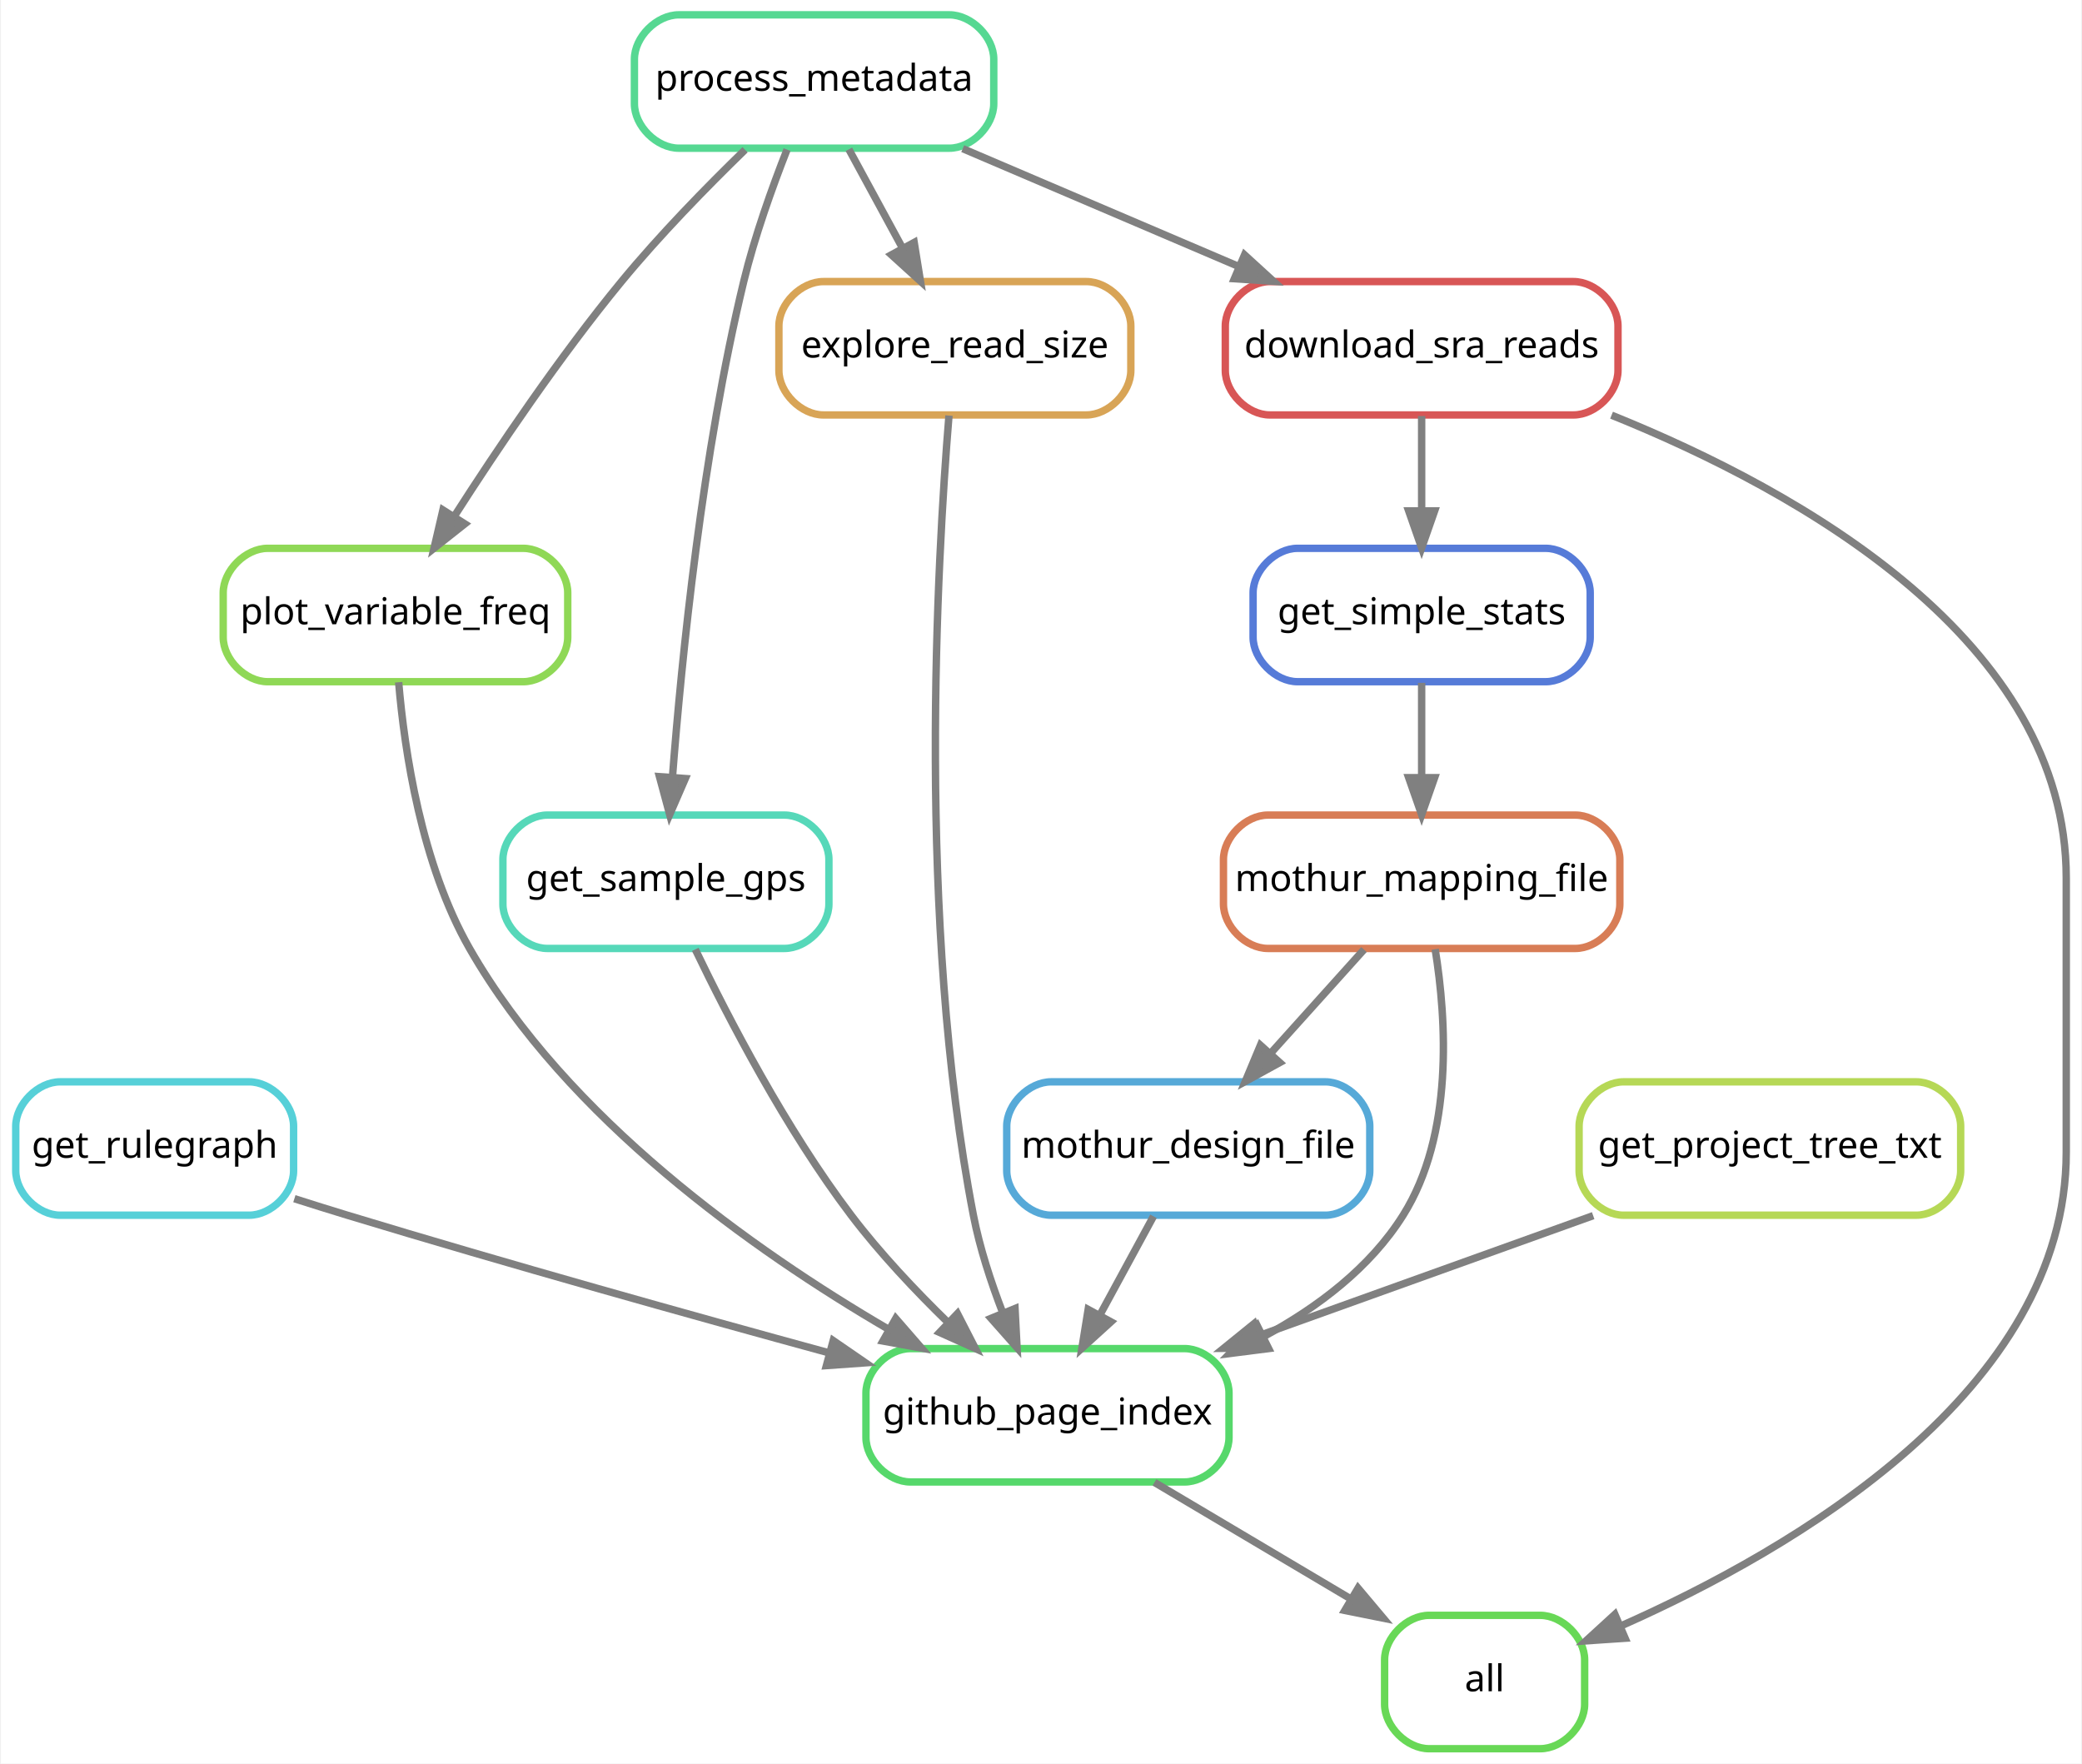
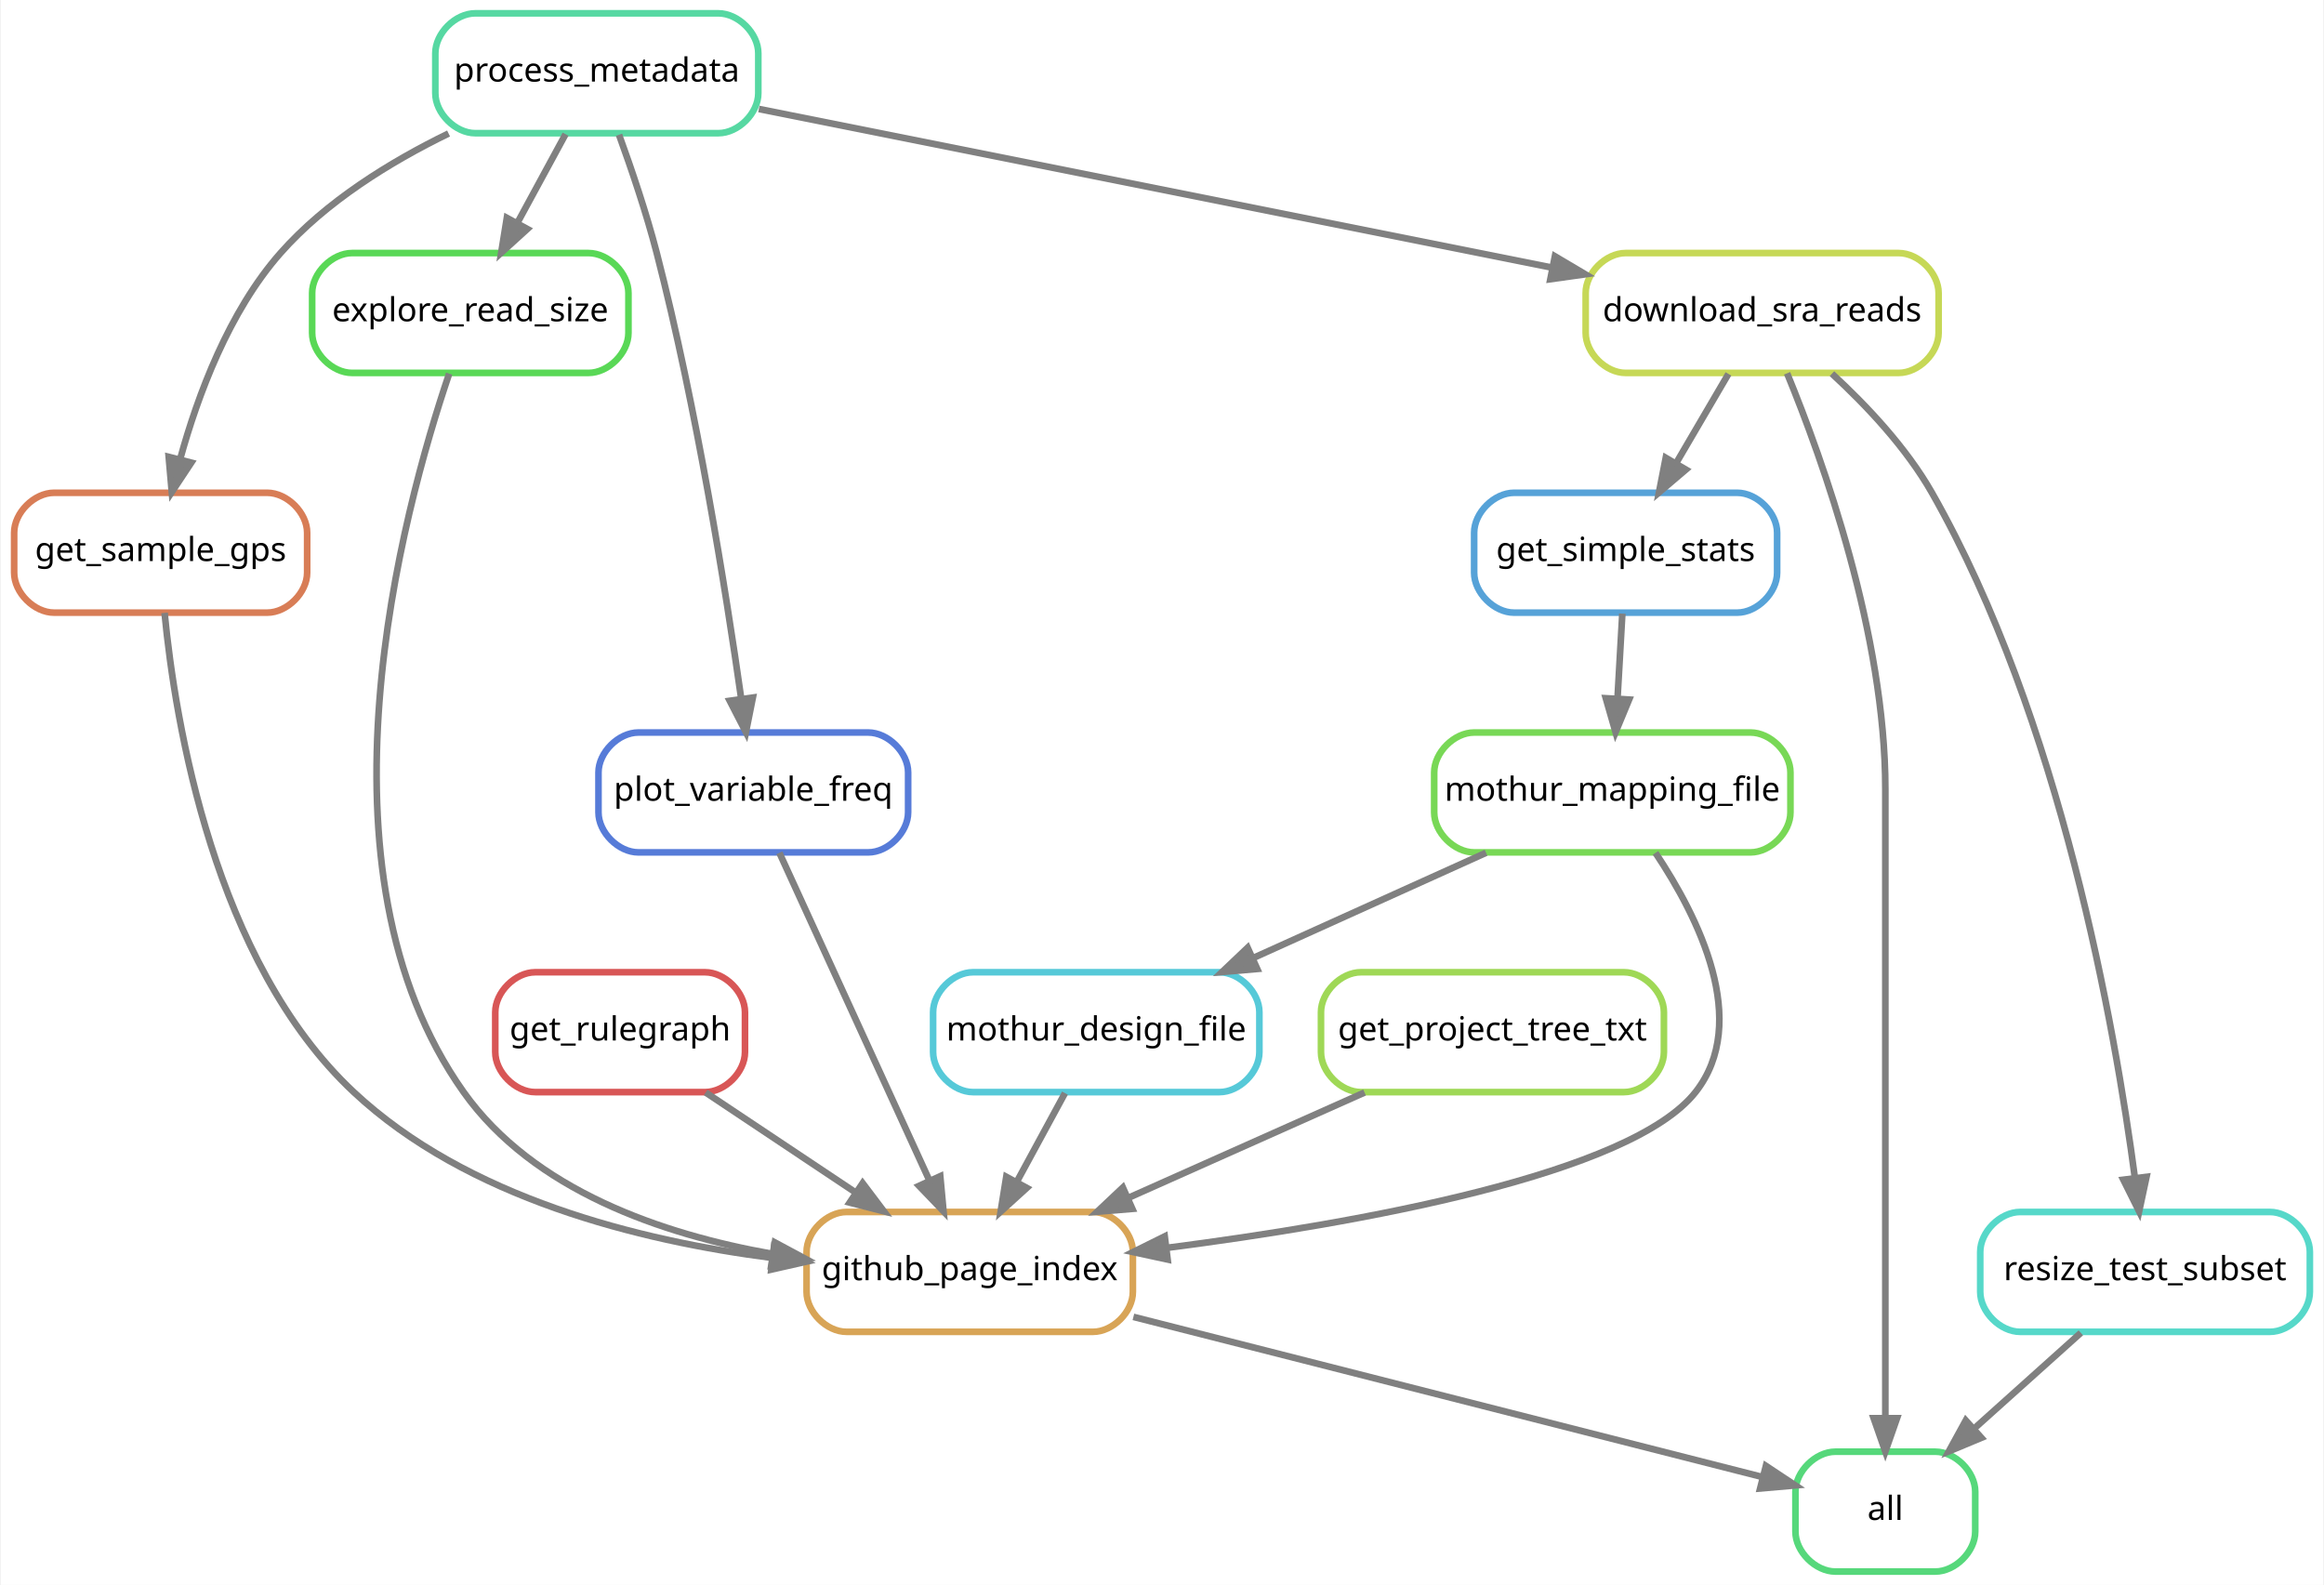
- <svg xmlns="http://www.w3.org/2000/svg" width="562pt" height="476pt" viewBox="0.00 0.00 561.50 476.00">
+ <svg xmlns="http://www.w3.org/2000/svg" width="698pt" height="476pt" viewBox="0.00 0.00 697.50 476.00">
  <g id="graph0" class="graph" transform="scale(1 1) rotate(0) translate(4 472)">
-     <polygon fill="white" stroke="none" points="-4,4 -4,-472 557.5,-472 557.5,4 -4,4" />
+     <polygon fill="white" stroke="none" points="-4,4 -4,-472 693.5,-472 693.5,4 -4,4" />
    <g id="node1" class="node">
-       <path fill="none" stroke="#68d856" stroke-width="2" d="M411.5,-36C411.5,-36 381.5,-36 381.5,-36 375.5,-36 369.5,-30 369.5,-24 369.5,-24 369.5,-12 369.5,-12 369.5,-6 375.5,0 381.5,0 381.5,0 411.5,0 411.5,0 417.5,0 423.5,-6 423.5,-12 423.5,-12 423.5,-24 423.5,-24 423.5,-30 417.5,-36 411.5,-36" />
-       <text text-anchor="middle" x="396.5" y="-15.5" font-family="sans" font-size="10.00">all</text>
+       <path fill="none" stroke="#56d87b" stroke-width="2" d="M577,-36C577,-36 547,-36 547,-36 541,-36 535,-30 535,-24 535,-24 535,-12 535,-12 535,-6 541,0 547,0 547,0 577,0 577,0 583,0 589,-6 589,-12 589,-12 589,-24 589,-24 589,-30 583,-36 577,-36" />
+       <text text-anchor="middle" x="562" y="-15.5" font-family="sans" font-size="10.00">all</text>
    </g>
    <g id="node2" class="node">
-       <path fill="none" stroke="#56d86b" stroke-width="2" d="M315.5,-108C315.5,-108 241.5,-108 241.5,-108 235.5,-108 229.5,-102 229.5,-96 229.5,-96 229.5,-84 229.5,-84 229.5,-78 235.5,-72 241.5,-72 241.5,-72 315.5,-72 315.5,-72 321.5,-72 327.5,-78 327.5,-84 327.5,-84 327.5,-96 327.5,-96 327.5,-102 321.5,-108 315.5,-108" />
-       <text text-anchor="middle" x="278.5" y="-87.5" font-family="sans" font-size="10.00">github_page_index</text>
+       <path fill="none" stroke="#d8a456" stroke-width="2" d="M324,-108C324,-108 250,-108 250,-108 244,-108 238,-102 238,-96 238,-96 238,-84 238,-84 238,-78 244,-72 250,-72 250,-72 324,-72 324,-72 330,-72 336,-78 336,-84 336,-84 336,-96 336,-96 336,-102 330,-108 324,-108" />
+       <text text-anchor="middle" x="287" y="-87.5" font-family="sans" font-size="10.00">github_page_index</text>
+     </g>
+     <g id="edge3" class="edge">
+       <path fill="none" stroke="grey" stroke-width="2" d="M336.16,-76.49C390.4,-62.68 476.42,-40.78 525.15,-28.38" />
+       <polygon fill="grey" stroke="grey" stroke-width="2" points="526.13,-31.74 534.96,-25.88 524.4,-24.96 526.13,-31.74" />
+     </g>
+     <g id="node3" class="node">
+       <path fill="none" stroke="#d85656" stroke-width="2" d="M207.5,-180C207.5,-180 156.5,-180 156.5,-180 150.5,-180 144.5,-174 144.5,-168 144.5,-168 144.5,-156 144.5,-156 144.5,-150 150.5,-144 156.5,-144 156.5,-144 207.5,-144 207.5,-144 213.5,-144 219.5,-150 219.5,-156 219.5,-156 219.5,-168 219.5,-168 219.5,-174 213.5,-180 207.5,-180" />
+       <text text-anchor="middle" x="182" y="-159.5" font-family="sans" font-size="10.00">get_rulegraph</text>
+     </g>
+     <g id="edge4" class="edge">
+       <path fill="none" stroke="grey" stroke-width="2" d="M207.69,-143.88C221.29,-134.81 238.17,-123.55 252.86,-113.76" />
+       <polygon fill="grey" stroke="grey" stroke-width="2" points="254.84,-116.65 261.22,-108.19 250.95,-110.82 254.84,-116.65" />
+     </g>
+     <g id="node4" class="node">
+       <path fill="none" stroke="#567bd8" stroke-width="2" d="M256.5,-252C256.5,-252 187.5,-252 187.5,-252 181.5,-252 175.5,-246 175.5,-240 175.5,-240 175.5,-228 175.5,-228 175.5,-222 181.5,-216 187.5,-216 187.5,-216 256.5,-216 256.5,-216 262.5,-216 268.5,-222 268.5,-228 268.5,-228 268.5,-240 268.5,-240 268.5,-246 262.5,-252 256.5,-252" />
+       <text text-anchor="middle" x="222" y="-231.5" font-family="sans" font-size="10.00">plot_variable_freq</text>
+     </g>
+     <g id="edge10" class="edge">
+       <path fill="none" stroke="grey" stroke-width="2" d="M229.84,-215.87C241.02,-191.46 261.63,-146.43 274.81,-117.64" />
+       <polygon fill="grey" stroke="grey" stroke-width="2" points="278.15,-118.74 279.13,-108.19 271.79,-115.83 278.15,-118.74" />
+     </g>
+     <g id="node5" class="node">
+       <path fill="none" stroke="#56d8a2" stroke-width="2" d="M211.5,-468C211.5,-468 138.5,-468 138.5,-468 132.5,-468 126.5,-462 126.5,-456 126.5,-456 126.5,-444 126.5,-444 126.5,-438 132.5,-432 138.5,-432 138.5,-432 211.5,-432 211.5,-432 217.5,-432 223.5,-438 223.5,-444 223.5,-444 223.5,-456 223.5,-456 223.5,-462 217.5,-468 211.5,-468" />
+       <text text-anchor="middle" x="175" y="-447.5" font-family="sans" font-size="10.00">process_metadata</text>
+     </g>
+     <g id="edge11" class="edge">
+       <path fill="none" stroke="grey" stroke-width="2" d="M181.67,-431.53C185.39,-421.29 189.89,-408.04 193,-396 205,-349.55 213.79,-294.31 218.38,-262.1" />
+       <polygon fill="grey" stroke="grey" stroke-width="2" points="221.86,-262.49 219.78,-252.1 214.93,-261.52 221.86,-262.49" />
+     </g>
+     <g id="node6" class="node">
+       <path fill="none" stroke="#d87d56" stroke-width="2" d="M76,-324C76,-324 12,-324 12,-324 6,-324 0,-318 0,-312 0,-312 0,-300 0,-300 0,-294 6,-288 12,-288 12,-288 76,-288 76,-288 82,-288 88,-294 88,-300 88,-300 88,-312 88,-312 88,-318 82,-324 76,-324" />
+       <text text-anchor="middle" x="44" y="-303.5" font-family="sans" font-size="10.00">get_sample_gps</text>
+     </g>
+     <g id="edge12" class="edge">
+       <path fill="none" stroke="grey" stroke-width="2" d="M130.48,-431.91C112.87,-423.33 93.62,-411.43 80,-396 64.46,-378.39 55.12,-353.2 49.86,-334.12" />
+       <polygon fill="grey" stroke="grey" stroke-width="2" points="53.2,-333.05 47.35,-324.22 46.42,-334.78 53.2,-333.05" />
+     </g>
+     <g id="node8" class="node">
+       <path fill="none" stroke="#59d856" stroke-width="2" d="M172.5,-396C172.5,-396 101.5,-396 101.5,-396 95.5,-396 89.5,-390 89.5,-384 89.5,-384 89.5,-372 89.5,-372 89.5,-366 95.5,-360 101.5,-360 101.5,-360 172.5,-360 172.5,-360 178.5,-360 184.5,-366 184.5,-372 184.5,-372 184.5,-384 184.5,-384 184.5,-390 178.5,-396 172.5,-396" />
+       <text text-anchor="middle" x="137" y="-375.5" font-family="sans" font-size="10.00">explore_read_size</text>
+     </g>
+     <g id="edge13" class="edge">
+       <path fill="none" stroke="grey" stroke-width="2" d="M165.61,-431.7C161.24,-423.64 155.94,-413.89 151.1,-404.98" />
+       <polygon fill="grey" stroke="grey" stroke-width="2" points="154.13,-403.22 146.29,-396.1 147.98,-406.56 154.13,-403.22" />
+     </g>
+     <g id="node11" class="node">
+       <path fill="none" stroke="#c6d856" stroke-width="2" d="M566,-396C566,-396 484,-396 484,-396 478,-396 472,-390 472,-384 472,-384 472,-372 472,-372 472,-366 478,-360 484,-360 484,-360 566,-360 566,-360 572,-360 578,-366 578,-372 578,-372 578,-384 578,-384 578,-390 572,-396 566,-396" />
+       <text text-anchor="middle" x="525" y="-375.5" font-family="sans" font-size="10.00">download_sra_reads</text>
+     </g>
+     <g id="edge16" class="edge">
+       <path fill="none" stroke="grey" stroke-width="2" d="M223.67,-439.27C285.75,-426.85 393.26,-405.35 461.67,-391.67" />
+       <polygon fill="grey" stroke="grey" stroke-width="2" points="462.76,-395.02 471.88,-389.62 461.39,-388.15 462.76,-395.02" />
+     </g>
+     <g id="edge5" class="edge">
+       <path fill="none" stroke="grey" stroke-width="2" d="M45.18,-287.92C48.36,-255.16 60.02,-183.27 102,-144 135.97,-112.23 187.69,-99.34 227.82,-94.19" />
+       <polygon fill="grey" stroke="grey" stroke-width="2" points="228.23,-97.67 237.76,-93.04 227.42,-90.71 228.23,-97.67" />
+     </g>
+     <g id="node7" class="node">
+       <path fill="none" stroke="#9fd856" stroke-width="2" d="M483.5,-180C483.5,-180 404.5,-180 404.5,-180 398.5,-180 392.5,-174 392.5,-168 392.5,-168 392.5,-156 392.5,-156 392.5,-150 398.5,-144 404.5,-144 404.5,-144 483.5,-144 483.5,-144 489.5,-144 495.5,-150 495.5,-156 495.5,-156 495.5,-168 495.5,-168 495.5,-174 489.5,-180 483.5,-180" />
+       <text text-anchor="middle" x="444" y="-159.5" font-family="sans" font-size="10.00">get_project_tree_txt</text>
+     </g>
+     <g id="edge6" class="edge">
+       <path fill="none" stroke="grey" stroke-width="2" d="M405.59,-143.88C384.13,-134.31 357.2,-122.3 334.43,-112.15" />
+       <polygon fill="grey" stroke="grey" stroke-width="2" points="335.84,-108.94 325.28,-108.07 332.99,-115.34 335.84,-108.94" />
+     </g>
+     <g id="edge8" class="edge">
+       <path fill="none" stroke="grey" stroke-width="2" d="M130.66,-359.78C116.57,-318.23 87.44,-210.95 135,-144 155.97,-114.47 194.67,-101.26 227.76,-95.41" />
+       <polygon fill="grey" stroke="grey" stroke-width="2" points="228.49,-98.84 237.83,-93.82 227.4,-91.92 228.49,-98.84" />
+     </g>
+     <g id="node9" class="node">
+       <path fill="none" stroke="#78d856" stroke-width="2" d="M521.5,-252C521.5,-252 438.5,-252 438.5,-252 432.5,-252 426.5,-246 426.5,-240 426.5,-240 426.5,-228 426.5,-228 426.5,-222 432.5,-216 438.5,-216 438.5,-216 521.5,-216 521.5,-216 527.5,-216 533.5,-222 533.5,-228 533.5,-228 533.5,-240 533.5,-240 533.5,-246 527.5,-252 521.5,-252" />
+       <text text-anchor="middle" x="480" y="-231.5" font-family="sans" font-size="10.00">mothur_mapping_file</text>
+     </g>
+     <g id="edge7" class="edge">
+       <path fill="none" stroke="grey" stroke-width="2" d="M492.97,-215.85C505.88,-196.53 521.56,-165.07 505,-144 485.56,-119.26 403.84,-104.64 346.19,-97.22" />
+       <polygon fill="grey" stroke="grey" stroke-width="2" points="346.44,-93.72 336.08,-95.96 345.57,-100.67 346.44,-93.72" />
+     </g>
+     <g id="node12" class="node">
+       <path fill="none" stroke="#56c9d8" stroke-width="2" d="M362,-180C362,-180 288,-180 288,-180 282,-180 276,-174 276,-168 276,-168 276,-156 276,-156 276,-150 282,-144 288,-144 288,-144 362,-144 362,-144 368,-144 374,-150 374,-156 374,-156 374,-168 374,-168 374,-174 368,-180 362,-180" />
+       <text text-anchor="middle" x="325" y="-159.5" font-family="sans" font-size="10.00">mothur_design_file</text>
+     </g>
+     <g id="edge17" class="edge">
+       <path fill="none" stroke="grey" stroke-width="2" d="M442.08,-215.88C420.99,-206.35 394.54,-194.41 372.13,-184.28" />
+       <polygon fill="grey" stroke="grey" stroke-width="2" points="373.35,-180.99 362.79,-180.07 370.47,-187.37 373.35,-180.99" />
+     </g>
+     <g id="node10" class="node">
+       <path fill="none" stroke="#56a2d8" stroke-width="2" d="M517.5,-324C517.5,-324 450.5,-324 450.5,-324 444.5,-324 438.5,-318 438.5,-312 438.5,-312 438.5,-300 438.5,-300 438.5,-294 444.5,-288 450.5,-288 450.5,-288 517.5,-288 517.5,-288 523.5,-288 529.5,-294 529.5,-300 529.5,-300 529.5,-312 529.5,-312 529.5,-318 523.5,-324 517.5,-324" />
+       <text text-anchor="middle" x="484" y="-303.5" font-family="sans" font-size="10.00">get_simple_stats</text>
+     </g>
+     <g id="edge14" class="edge">
+       <path fill="none" stroke="grey" stroke-width="2" d="M483.01,-287.7C482.57,-279.98 482.04,-270.71 481.55,-262.11" />
+       <polygon fill="grey" stroke="grey" stroke-width="2" points="485.04,-261.89 480.98,-252.1 478.05,-262.29 485.04,-261.89" />
+     </g>
+     <g id="edge1" class="edge">
+       <path fill="none" stroke="grey" stroke-width="2" d="M532.49,-359.89C543.3,-333.58 562,-281.37 562,-235 562,-235 562,-235 562,-161 562,-121 562,-74.65 562,-46.08" />
+       <polygon fill="grey" stroke="grey" stroke-width="2" points="565.5,-46.05 562,-36.05 558.5,-46.05 565.5,-46.05" />
+     </g>
+     <g id="edge15" class="edge">
+       <path fill="none" stroke="grey" stroke-width="2" d="M514.87,-359.7C510.15,-351.64 504.44,-341.89 499.22,-332.98" />
+       <polygon fill="grey" stroke="grey" stroke-width="2" points="502.09,-330.96 494.02,-324.1 496.05,-334.5 502.09,-330.96" />
+     </g>
+     <g id="node13" class="node">
+       <path fill="none" stroke="#56d8c9" stroke-width="2" d="M677.5,-108C677.5,-108 602.5,-108 602.5,-108 596.5,-108 590.5,-102 590.5,-96 590.5,-96 590.5,-84 590.5,-84 590.5,-78 596.5,-72 602.5,-72 602.5,-72 677.5,-72 677.5,-72 683.5,-72 689.5,-78 689.5,-84 689.5,-84 689.5,-96 689.5,-96 689.5,-102 683.5,-108 677.5,-108" />
+       <text text-anchor="middle" x="640" y="-87.5" font-family="sans" font-size="10.00">resize_test_subset</text>
+     </g>
+     <g id="edge18" class="edge">
+       <path fill="none" stroke="grey" stroke-width="2" d="M545.96,-359.77C556.35,-350.21 568.3,-337.54 576,-324 614.69,-255.98 630.98,-163.37 636.97,-118.12" />
+       <polygon fill="grey" stroke="grey" stroke-width="2" points="640.44,-118.55 638.22,-108.19 633.49,-117.68 640.44,-118.55" />
+     </g>
+     <g id="edge9" class="edge">
+       <path fill="none" stroke="grey" stroke-width="2" d="M315.61,-143.7C311.24,-135.64 305.94,-125.89 301.1,-116.98" />
+       <polygon fill="grey" stroke="grey" stroke-width="2" points="304.13,-115.22 296.29,-108.1 297.98,-118.56 304.13,-115.22" />
    </g>
    <g id="edge2" class="edge">
-       <path fill="none" stroke="grey" stroke-width="2" d="M307.37,-71.88C323.26,-62.45 343.13,-50.66 360.08,-40.61" />
-       <polygon fill="grey" stroke="grey" stroke-width="2" points="362.33,-43.34 369.15,-35.23 358.76,-37.32 362.33,-43.34" />
-     </g>
-     <g id="node3" class="node">
-       <path fill="none" stroke="#56d0d8" stroke-width="2" d="M63,-180C63,-180 12,-180 12,-180 6,-180 0,-174 0,-168 0,-168 0,-156 0,-156 0,-150 6,-144 12,-144 12,-144 63,-144 63,-144 69,-144 75,-150 75,-156 75,-156 75,-168 75,-168 75,-174 69,-180 63,-180" />
-       <text text-anchor="middle" x="37.5" y="-159.5" font-family="sans" font-size="10.00">get_rulegraph</text>
-     </g>
-     <g id="edge8" class="edge">
-       <path fill="none" stroke="grey" stroke-width="2" d="M75.21,-148.46C80.01,-146.93 84.86,-145.41 89.5,-144 132.9,-130.83 182.27,-117.02 219.66,-106.81" />
-       <polygon fill="grey" stroke="grey" stroke-width="2" points="220.66,-110.16 229.38,-104.16 218.82,-103.41 220.66,-110.16" />
-     </g>
-     <g id="node4" class="node">
-       <path fill="none" stroke="#8fd856" stroke-width="2" d="M137,-324C137,-324 68,-324 68,-324 62,-324 56,-318 56,-312 56,-312 56,-300 56,-300 56,-294 62,-288 68,-288 68,-288 137,-288 137,-288 143,-288 149,-294 149,-300 149,-300 149,-312 149,-312 149,-318 143,-324 137,-324" />
-       <text text-anchor="middle" x="102.5" y="-303.5" font-family="sans" font-size="10.00">plot_variable_freq</text>
-     </g>
-     <g id="edge6" class="edge">
-       <path fill="none" stroke="grey" stroke-width="2" d="M103.36,-287.85C104.96,-269.09 109.52,-238.68 122.5,-216 148.81,-170.05 199.17,-134.47 235.57,-113.22" />
-       <polygon fill="grey" stroke="grey" stroke-width="2" points="237.54,-116.13 244.5,-108.13 234.08,-110.04 237.54,-116.13" />
-     </g>
-     <g id="node5" class="node">
-       <path fill="none" stroke="#56d892" stroke-width="2" d="M252,-468C252,-468 179,-468 179,-468 173,-468 167,-462 167,-456 167,-456 167,-444 167,-444 167,-438 173,-432 179,-432 179,-432 252,-432 252,-432 258,-432 264,-438 264,-444 264,-444 264,-456 264,-456 264,-462 258,-468 252,-468" />
-       <text text-anchor="middle" x="215.5" y="-447.5" font-family="sans" font-size="10.00">process_metadata</text>
-     </g>
-     <g id="edge10" class="edge">
-       <path fill="none" stroke="grey" stroke-width="2" d="M196.87,-431.58C186.58,-421.58 173.82,-408.54 163.5,-396 146.8,-375.7 130.09,-350.92 118.39,-332.67" />
-       <polygon fill="grey" stroke="grey" stroke-width="2" points="121.22,-330.6 112.91,-324.03 115.31,-334.35 121.22,-330.6" />
-     </g>
-     <g id="node6" class="node">
-       <path fill="none" stroke="#56d8b9" stroke-width="2" d="M207.5,-252C207.5,-252 143.5,-252 143.5,-252 137.5,-252 131.5,-246 131.5,-240 131.5,-240 131.5,-228 131.5,-228 131.5,-222 137.5,-216 143.5,-216 143.5,-216 207.5,-216 207.5,-216 213.5,-216 219.5,-222 219.5,-228 219.5,-228 219.5,-240 219.5,-240 219.5,-246 213.5,-252 207.5,-252" />
-       <text text-anchor="middle" x="175.5" y="-231.5" font-family="sans" font-size="10.00">get_sample_gps</text>
-     </g>
-     <g id="edge11" class="edge">
-       <path fill="none" stroke="grey" stroke-width="2" d="M208.2,-431.62C204.19,-421.41 199.44,-408.16 196.5,-396 185.32,-349.72 179.75,-294.42 177.26,-262.15" />
-       <polygon fill="grey" stroke="grey" stroke-width="2" points="180.74,-261.86 176.52,-252.14 173.76,-262.37 180.74,-261.86" />
-     </g>
-     <g id="node8" class="node">
-       <path fill="none" stroke="#d8a456" stroke-width="2" d="M289,-396C289,-396 218,-396 218,-396 212,-396 206,-390 206,-384 206,-384 206,-372 206,-372 206,-366 212,-360 218,-360 218,-360 289,-360 289,-360 295,-360 301,-366 301,-372 301,-372 301,-384 301,-384 301,-390 295,-396 289,-396" />
-       <text text-anchor="middle" x="253.5" y="-375.5" font-family="sans" font-size="10.00">explore_read_size</text>
-     </g>
-     <g id="edge12" class="edge">
-       <path fill="none" stroke="grey" stroke-width="2" d="M224.89,-431.7C229.26,-423.64 234.56,-413.89 239.4,-404.98" />
-       <polygon fill="grey" stroke="grey" stroke-width="2" points="242.52,-406.56 244.21,-396.1 236.37,-403.22 242.52,-406.56" />
-     </g>
-     <g id="node11" class="node">
-       <path fill="none" stroke="#d85656" stroke-width="2" d="M420.5,-396C420.5,-396 338.5,-396 338.5,-396 332.5,-396 326.5,-390 326.5,-384 326.5,-384 326.5,-372 326.5,-372 326.5,-366 332.5,-360 338.5,-360 338.5,-360 420.5,-360 420.5,-360 426.5,-360 432.5,-366 432.5,-372 432.5,-372 432.5,-384 432.5,-384 432.5,-390 426.5,-396 420.5,-396" />
-       <text text-anchor="middle" x="379.5" y="-375.5" font-family="sans" font-size="10.00">download_sra_reads</text>
-     </g>
-     <g id="edge15" class="edge">
-       <path fill="none" stroke="grey" stroke-width="2" d="M255.62,-431.88C278.14,-422.26 306.42,-410.19 330.27,-400.01" />
-       <polygon fill="grey" stroke="grey" stroke-width="2" points="331.69,-403.21 339.51,-396.07 328.94,-396.77 331.69,-403.21" />
-     </g>
-     <g id="edge7" class="edge">
-       <path fill="none" stroke="grey" stroke-width="2" d="M183.43,-215.75C192.36,-197.17 207.94,-167.16 225.5,-144 233.24,-133.79 242.86,-123.6 251.78,-114.92" />
-       <polygon fill="grey" stroke="grey" stroke-width="2" points="254.2,-117.44 259.04,-108.01 249.38,-112.36 254.2,-117.44" />
-     </g>
-     <g id="node7" class="node">
-       <path fill="none" stroke="#b6d856" stroke-width="2" d="M513,-180C513,-180 434,-180 434,-180 428,-180 422,-174 422,-168 422,-168 422,-156 422,-156 422,-150 428,-144 434,-144 434,-144 513,-144 513,-144 519,-144 525,-150 525,-156 525,-156 525,-168 525,-168 525,-174 519,-180 513,-180" />
-       <text text-anchor="middle" x="473.5" y="-159.5" font-family="sans" font-size="10.00">get_project_tree_txt</text>
-     </g>
-     <g id="edge5" class="edge">
-       <path fill="none" stroke="grey" stroke-width="2" d="M425.8,-143.88C398.55,-134.09 364.2,-121.77 335.53,-111.47" />
-       <polygon fill="grey" stroke="grey" stroke-width="2" points="336.64,-108.15 326.05,-108.07 334.28,-114.74 336.64,-108.15" />
-     </g>
-     <g id="edge4" class="edge">
-       <path fill="none" stroke="grey" stroke-width="2" d="M251.91,-359.83C248.72,-320.97 243.13,-223.45 258.5,-144 260.2,-135.21 263.22,-125.98 266.4,-117.72" />
-       <polygon fill="grey" stroke="grey" stroke-width="2" points="269.74,-118.81 270.29,-108.23 263.26,-116.16 269.74,-118.81" />
-     </g>
-     <g id="node9" class="node">
-       <path fill="none" stroke="#d87d56" stroke-width="2" d="M421,-252C421,-252 338,-252 338,-252 332,-252 326,-246 326,-240 326,-240 326,-228 326,-228 326,-222 332,-216 338,-216 338,-216 421,-216 421,-216 427,-216 433,-222 433,-228 433,-228 433,-240 433,-240 433,-246 427,-252 421,-252" />
-       <text text-anchor="middle" x="379.5" y="-231.5" font-family="sans" font-size="10.00">mothur_mapping_file</text>
-     </g>
-     <g id="edge3" class="edge">
-       <path fill="none" stroke="grey" stroke-width="2" d="M383.15,-215.8C386.22,-196.71 388.17,-165.75 374.5,-144 365.61,-129.85 351.52,-119.17 336.86,-111.25" />
-       <polygon fill="grey" stroke="grey" stroke-width="2" points="338.2,-108.01 327.69,-106.67 335.07,-114.27 338.2,-108.01" />
-     </g>
-     <g id="node12" class="node">
-       <path fill="none" stroke="#56a9d8" stroke-width="2" d="M353.5,-180C353.5,-180 279.5,-180 279.5,-180 273.5,-180 267.5,-174 267.5,-168 267.5,-168 267.5,-156 267.5,-156 267.5,-150 273.5,-144 279.5,-144 279.5,-144 353.5,-144 353.5,-144 359.5,-144 365.5,-150 365.5,-156 365.5,-156 365.5,-168 365.5,-168 365.5,-174 359.5,-180 353.5,-180" />
-       <text text-anchor="middle" x="316.5" y="-159.5" font-family="sans" font-size="10.00">mothur_design_file</text>
-     </g>
-     <g id="edge16" class="edge">
-       <path fill="none" stroke="grey" stroke-width="2" d="M363.93,-215.7C356.3,-207.22 346.98,-196.86 338.62,-187.58" />
-       <polygon fill="grey" stroke="grey" stroke-width="2" points="341.19,-185.2 331.89,-180.1 335.98,-189.88 341.19,-185.2" />
-     </g>
-     <g id="node10" class="node">
-       <path fill="none" stroke="#567bd8" stroke-width="2" d="M413,-324C413,-324 346,-324 346,-324 340,-324 334,-318 334,-312 334,-312 334,-300 334,-300 334,-294 340,-288 346,-288 346,-288 413,-288 413,-288 419,-288 425,-294 425,-300 425,-300 425,-312 425,-312 425,-318 419,-324 413,-324" />
-       <text text-anchor="middle" x="379.5" y="-303.5" font-family="sans" font-size="10.00">get_simple_stats</text>
-     </g>
-     <g id="edge13" class="edge">
-       <path fill="none" stroke="grey" stroke-width="2" d="M379.5,-287.7C379.5,-279.98 379.5,-270.71 379.5,-262.11" />
-       <polygon fill="grey" stroke="grey" stroke-width="2" points="383,-262.1 379.5,-252.1 376,-262.1 383,-262.1" />
-     </g>
-     <g id="edge1" class="edge">
-       <path fill="none" stroke="grey" stroke-width="2" d="M430.76,-359.94C482.09,-339.24 553.5,-298.95 553.5,-235 553.5,-235 553.5,-235 553.5,-161 553.5,-96.49 479.7,-53.69 433.3,-33.15" />
-       <polygon fill="grey" stroke="grey" stroke-width="2" points="434.42,-29.83 423.85,-29.11 431.66,-36.26 434.42,-29.83" />
-     </g>
-     <g id="edge14" class="edge">
-       <path fill="none" stroke="grey" stroke-width="2" d="M379.5,-359.7C379.5,-351.98 379.5,-342.71 379.5,-334.11" />
-       <polygon fill="grey" stroke="grey" stroke-width="2" points="383,-334.1 379.5,-324.1 376,-334.1 383,-334.1" />
-     </g>
-     <g id="edge9" class="edge">
-       <path fill="none" stroke="grey" stroke-width="2" d="M307.11,-143.7C302.74,-135.64 297.44,-125.89 292.6,-116.98" />
-       <polygon fill="grey" stroke="grey" stroke-width="2" points="295.63,-115.22 287.79,-108.1 289.48,-118.56 295.63,-115.22" />
+       <path fill="none" stroke="grey" stroke-width="2" d="M620.72,-71.7C611.08,-63.05 599.27,-52.45 588.77,-43.03" />
+       <polygon fill="grey" stroke="grey" stroke-width="2" points="590.84,-40.18 581.06,-36.1 586.16,-45.39 590.84,-40.18" />
    </g>
  </g>
</svg>
